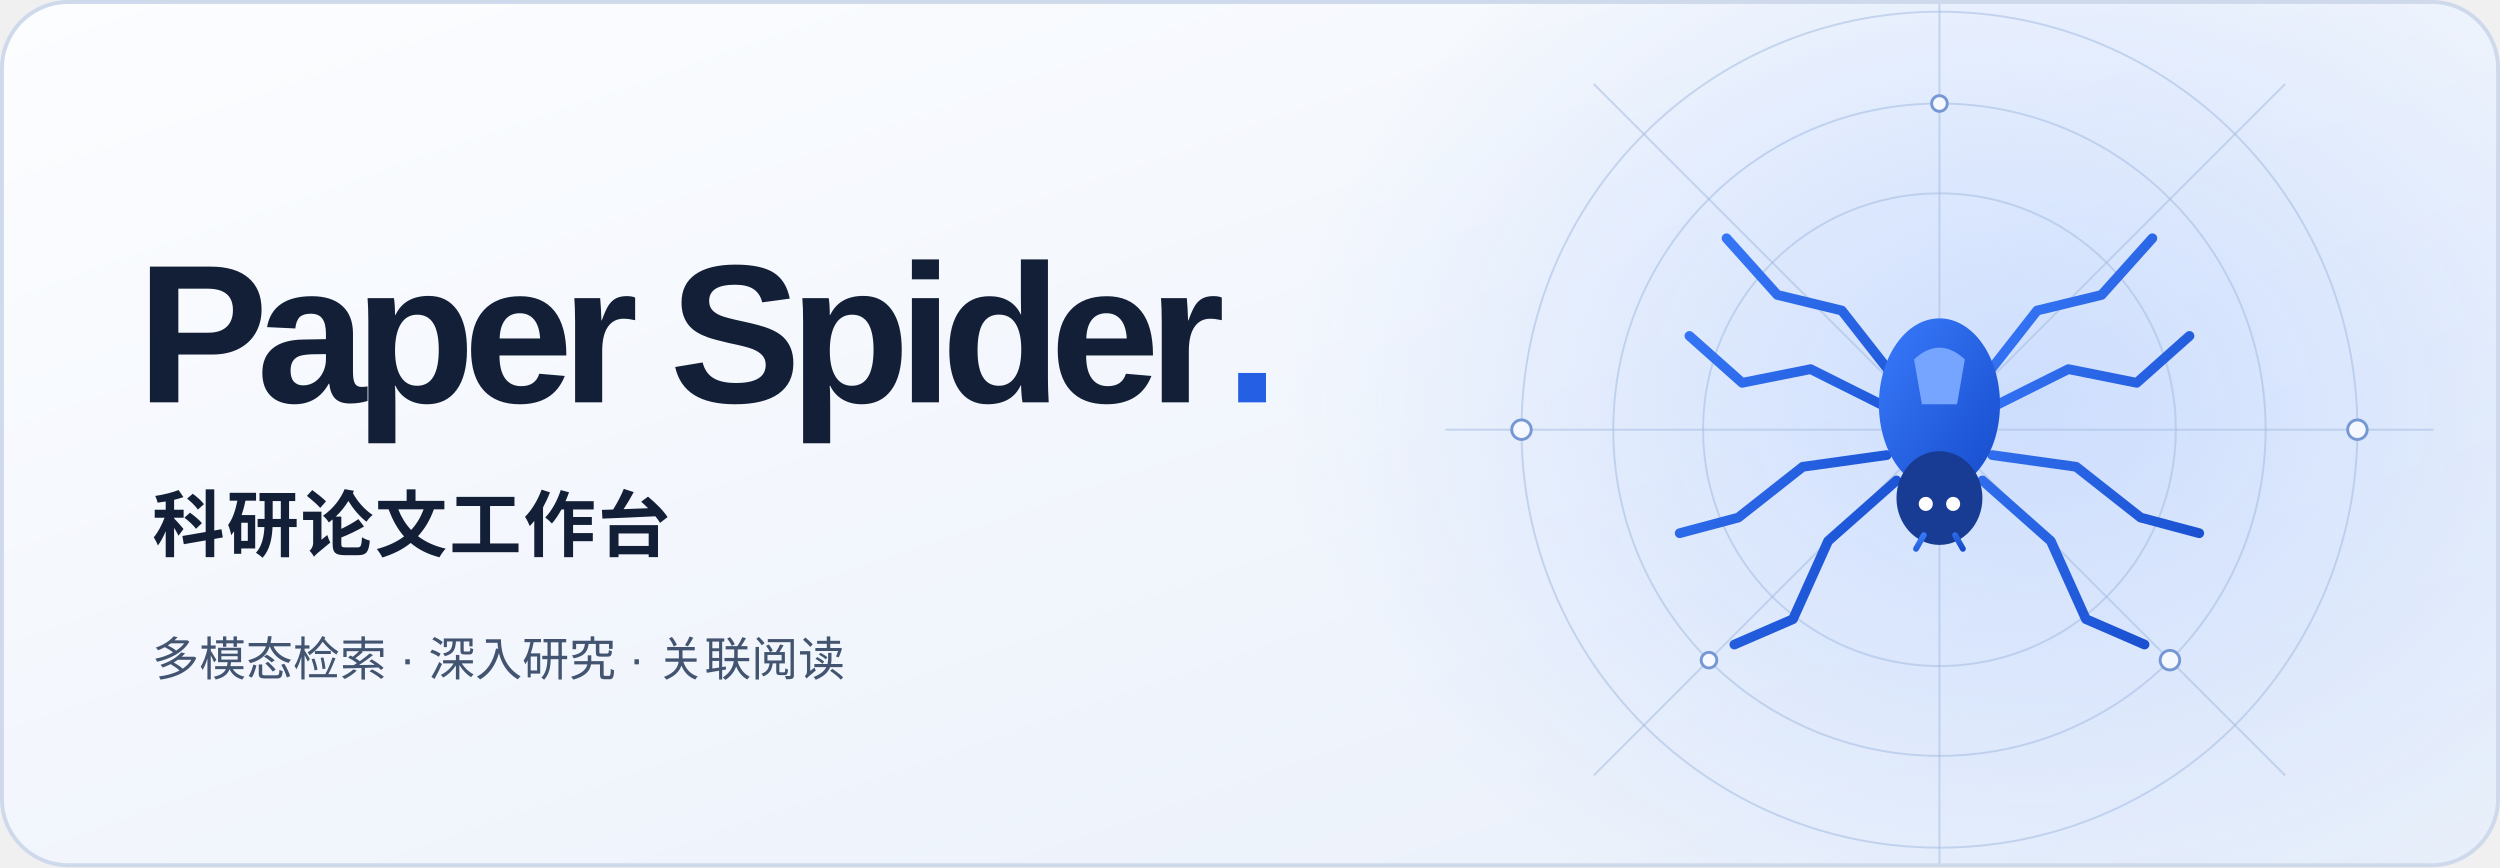
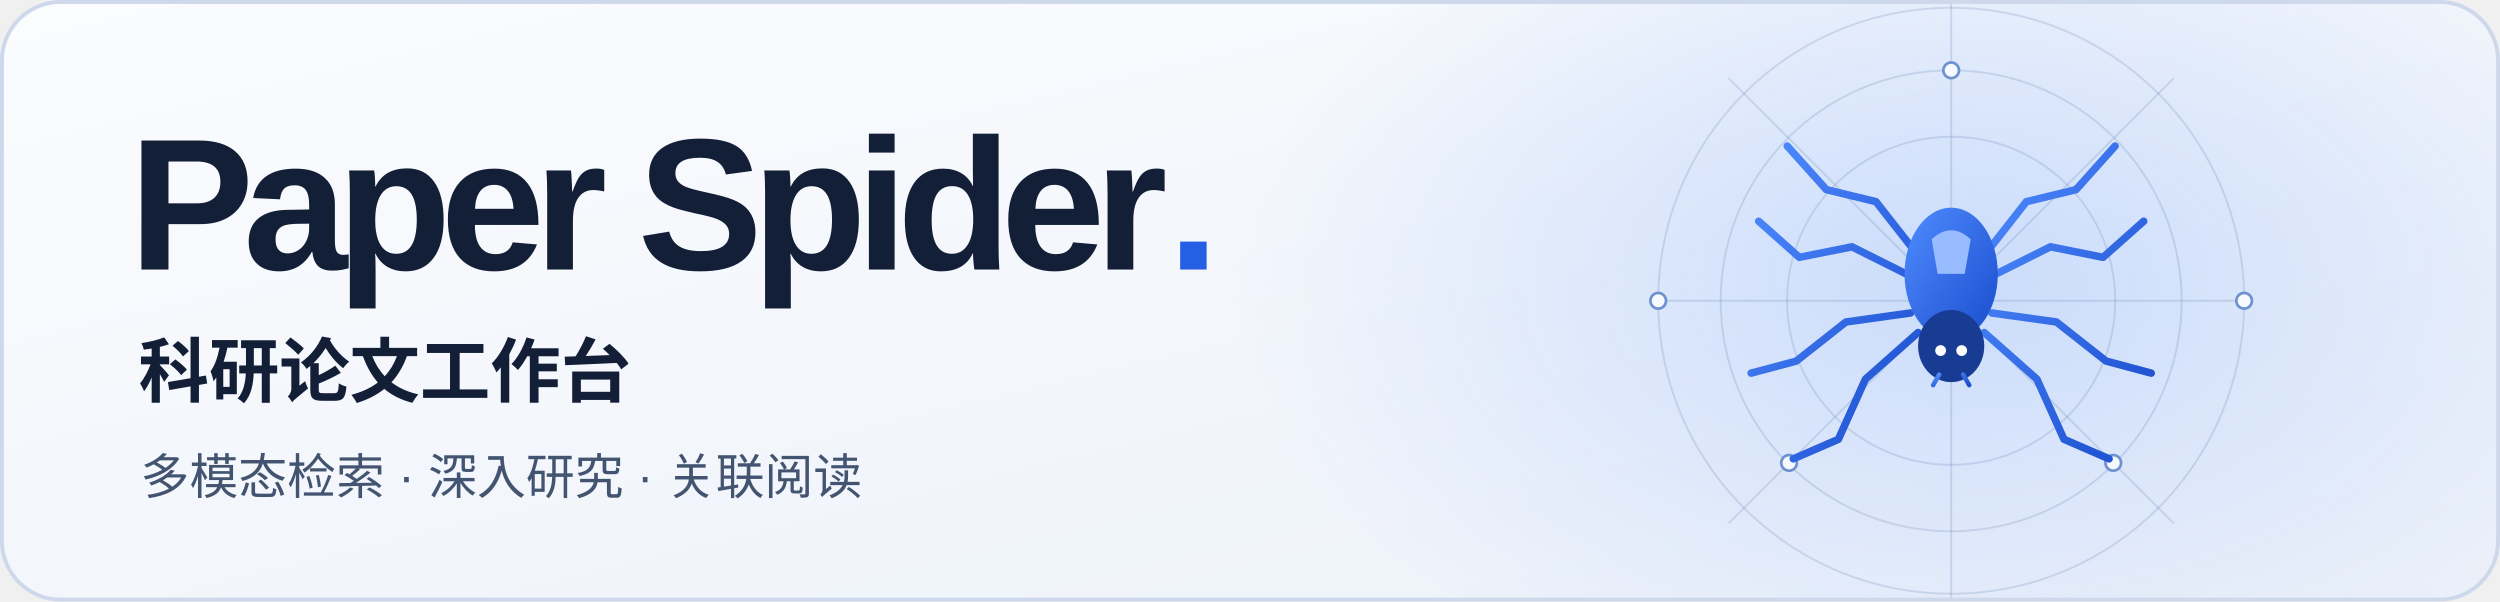
- <svg xmlns="http://www.w3.org/2000/svg" width="1280" height="444" viewBox="0 0 1280 444" role="img" aria-labelledby="title desc">
+ <svg xmlns="http://www.w3.org/2000/svg" width="1280" height="308" viewBox="0 0 1280 308" role="img" aria-labelledby="title desc">
  <defs>
-     <linearGradient id="paper" x2="1" y2="1" gradientUnits="objectBoundingBox">
-       <stop stop-color="#fcfdff" />
-       <stop offset="1" stop-color="#e8effa" />
-     </linearGradient>
-     <linearGradient id="blue" x2="1" y2="1" gradientUnits="objectBoundingBox">
-       <stop stop-color="#397bfb" />
-       <stop offset="1" stop-color="#154bcb" />
+     <linearGradient id="base" x2="1" y2="1">
+       <stop stop-color="#fbfcfe" />
+       <stop offset="1" stop-color="#ebf0f9" />
    </linearGradient>
    <radialGradient id="light">
-       <stop stop-color="#c4d8fe" stop-opacity=".8" />
-       <stop offset="1" stop-color="#c4d8fe" stop-opacity="0" />
+       <stop stop-color="#c4d8fb" stop-opacity=".88" />
+       <stop offset="1" stop-color="#c4d8fb" stop-opacity="0" />
    </radialGradient>
-     <clipPath id="corners">
-       <rect x="1" y="1" width="1278" height="442" rx="34" />
+     <linearGradient id="mark" x2="1" y2="1">
+       <stop stop-color="#508cff" />
+       <stop offset="1" stop-color="#194ccc" />
+     </linearGradient>
+     <clipPath id="edge">
+       <rect x="1" y="1" width="1278" height="306" rx="30" />
    </clipPath>
  </defs>
-   <g clip-path="url(#corners)">
-     <rect width="1280" height="444" fill="url(#paper)" />
-     <ellipse cx="1040" cy="206" rx="381" ry="299" fill="url(#light)" />
-     <g fill="none" stroke="#a4bbdf" stroke-opacity=".55">
-       <circle cx="993" cy="220" r="121" />
-       <circle cx="993" cy="220" r="167" />
-       <circle cx="993" cy="220" r="214" />
-       <path d="M740 220h506M993 0v444M816 43l354 354M816 397 1170 43" />
+   <g clip-path="url(#edge)">
+     <rect width="1280" height="308" fill="url(#base)" />
+     <ellipse cx="1005" cy="145" rx="375" ry="224" fill="url(#light)" />
+     <g fill="none" stroke="#6683b5" stroke-opacity=".23">
+       <circle cx="999" cy="154" r="84" />
+       <circle cx="999" cy="154" r="118" />
+       <circle cx="999" cy="154" r="150" />
+       <path d="M845 154h308M999 0v308M885 40l228 228M885 268l228-228" />
    </g>
-     <g fill="#f5f9ff" stroke="#7597d4" stroke-width="1.5">
-       <circle cx="779" cy="220" r="5" />
-       <circle cx="993" cy="53" r="4" />
-       <circle cx="1111" cy="338" r="5" />
-       <circle cx="1207" cy="220" r="5" />
-       <circle cx="875" cy="338" r="4" />
+     <g fill="#f6faff" stroke="#6e92ce" stroke-width="1.4">
+       <circle cx="849" cy="154" r="4" />
+       <circle cx="999" cy="36" r="4" />
+       <circle cx="1082" cy="237" r="4" />
+       <circle cx="1149" cy="154" r="4" />
+       <circle cx="916" cy="237" r="4" />
    </g>
-     <g transform="translate(993 221)" fill="none" stroke="url(#blue)" stroke-width="5" stroke-linecap="round" stroke-linejoin="round">
+     <g transform="translate(999 151) scale(.77)" fill="none" stroke="url(#mark)" stroke-width="5" stroke-linecap="round" stroke-linejoin="round">
      <path d="M-21-25-50-62-83-70-109-99M-26-12-66-32-101-25-128-49M-27 12-70 18-103 44-133 52M-22 25-57 56-75 96-105 109" />
      <path d="M21-25 50-62 83-70 109-99M26-12 66-32 101-25 128-49M27 12 70 18 103 44 133 52M22 25 57 56 75 96 105 109" />
-       <ellipse cy="-14" rx="31" ry="44" fill="url(#blue)" stroke="none" />
-       <path d="M-13-37q13-12 26 0l-4 23H-9z" fill="#75a5ff" stroke="none" />
+       <ellipse cy="-14" rx="31" ry="44" fill="url(#mark)" stroke="none" />
+       <path d="M-13-37q13-12 26 0l-4 23H-9z" fill="#99bbff" stroke="none" />
      <ellipse cy="34" rx="22" ry="24" fill="#183c93" stroke="none" />
      <path d="M-8 53l-4 7m20-7 4 7" stroke-width="3" />
      <g fill="#fff" stroke="none">
        <circle cx="-7" cy="37" r="3.6" />
        <circle cx="7" cy="37" r="3.6" />
      </g>
    </g>
  </g>
-   <rect x="1" y="1" width="1278" height="442" rx="34" fill="none" stroke="#ced9eb" stroke-width="2" />
+   <rect x="1" y="1" width="1278" height="306" rx="30" fill="none" stroke="#cdd9eb" stroke-width="2" />
  <g font-family="Arial, Microsoft YaHei, PingFang SC, sans-serif" fill="#121f37">
-     <text x="70" y="206" font-size="101" letter-spacing="-6" font-weight="700">Paper Spider<tspan fill="#255fe3">.</tspan>
+     <text x="66" y="138" font-size="96" letter-spacing="-5.5" font-weight="700">Paper Spider<tspan fill="#255fe3">.</tspan>
    </text>
-     <text x="78" y="282" font-size="37" font-weight="650" letter-spacing="1">科研论文工作台</text>
-     <text x="78" y="346" font-size="24" fill="#425470">多模态检索 · 深入研究 · 关联阅读</text>
+     <text x="71" y="203" font-size="36" font-weight="650">科研论文工作台</text>
+     <text x="72" y="253" font-size="25" fill="#425470">多模态检索 · 深入研究 · 关联阅读</text>
  </g>
</svg>
